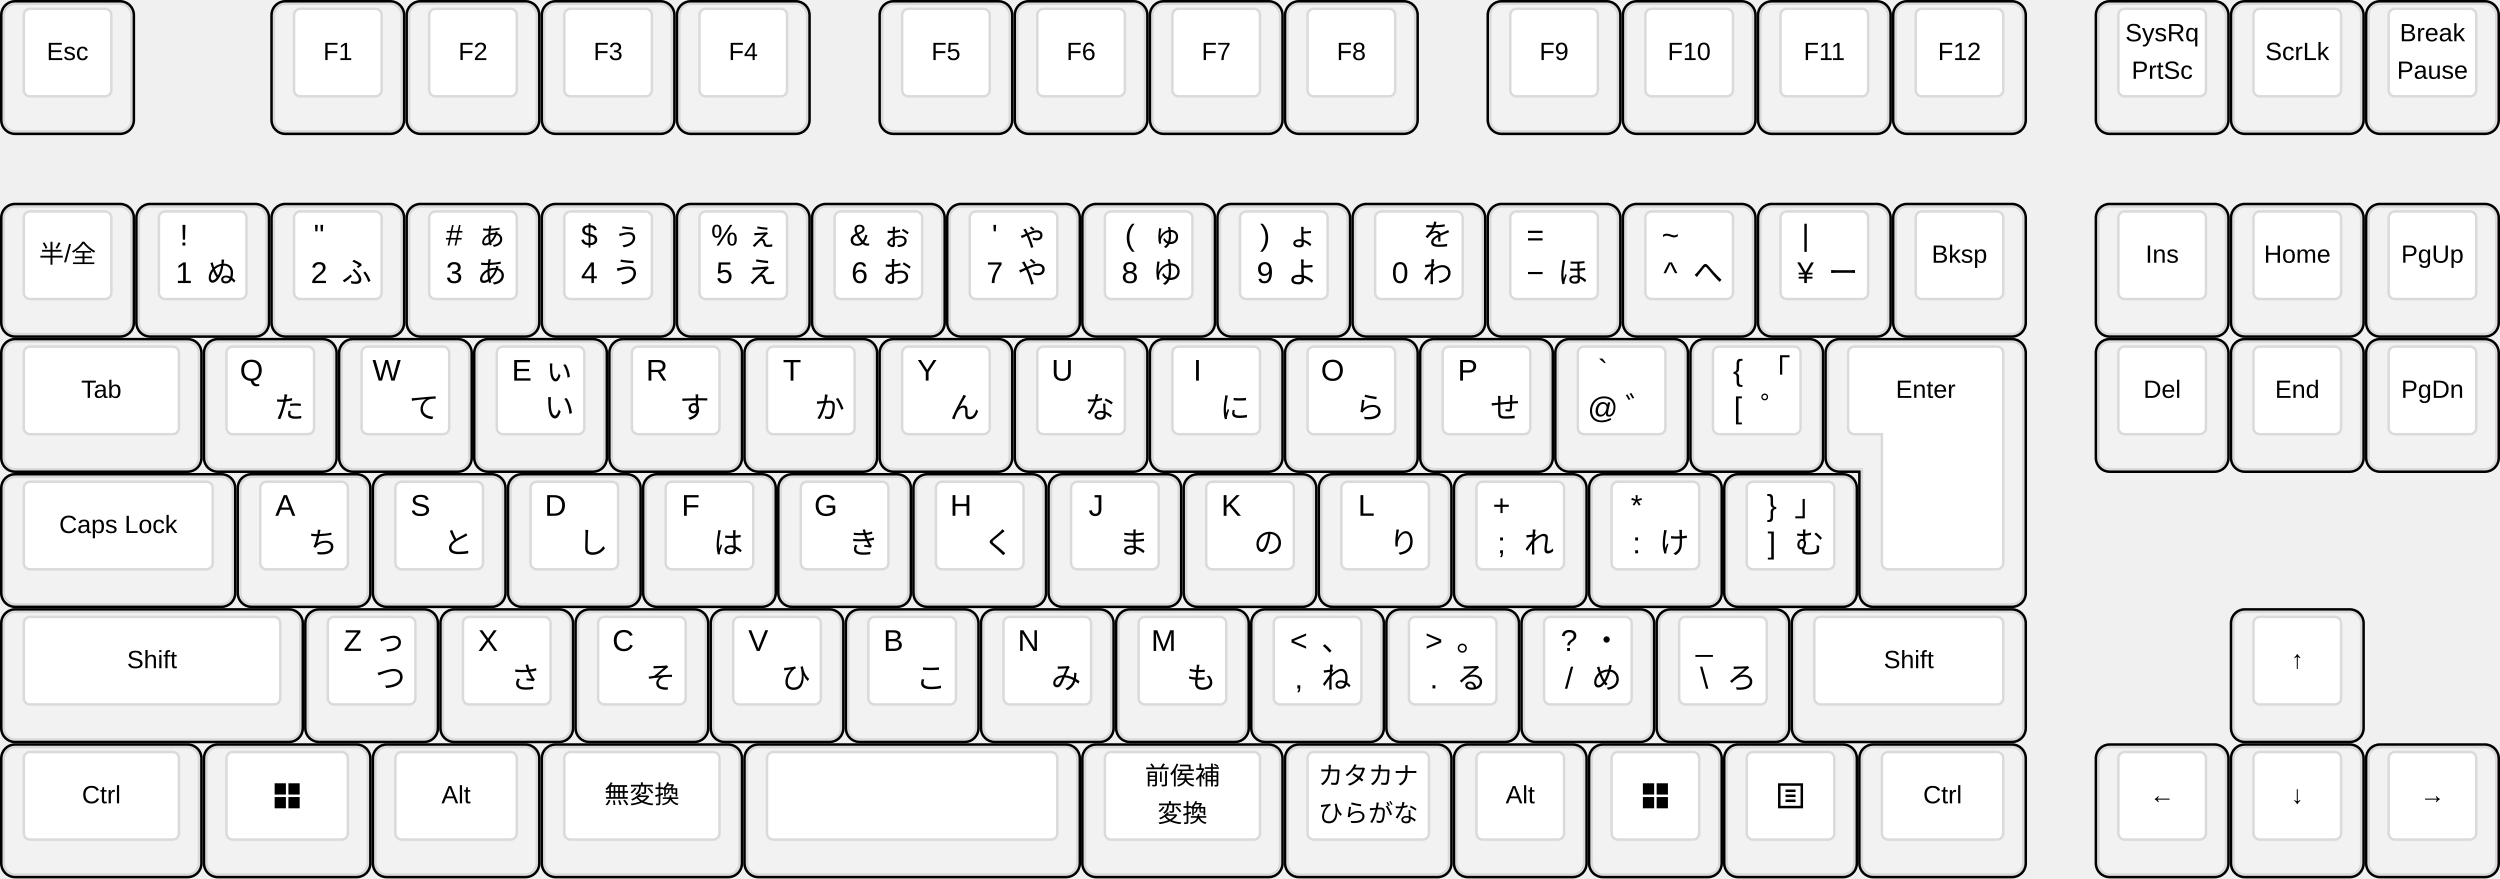
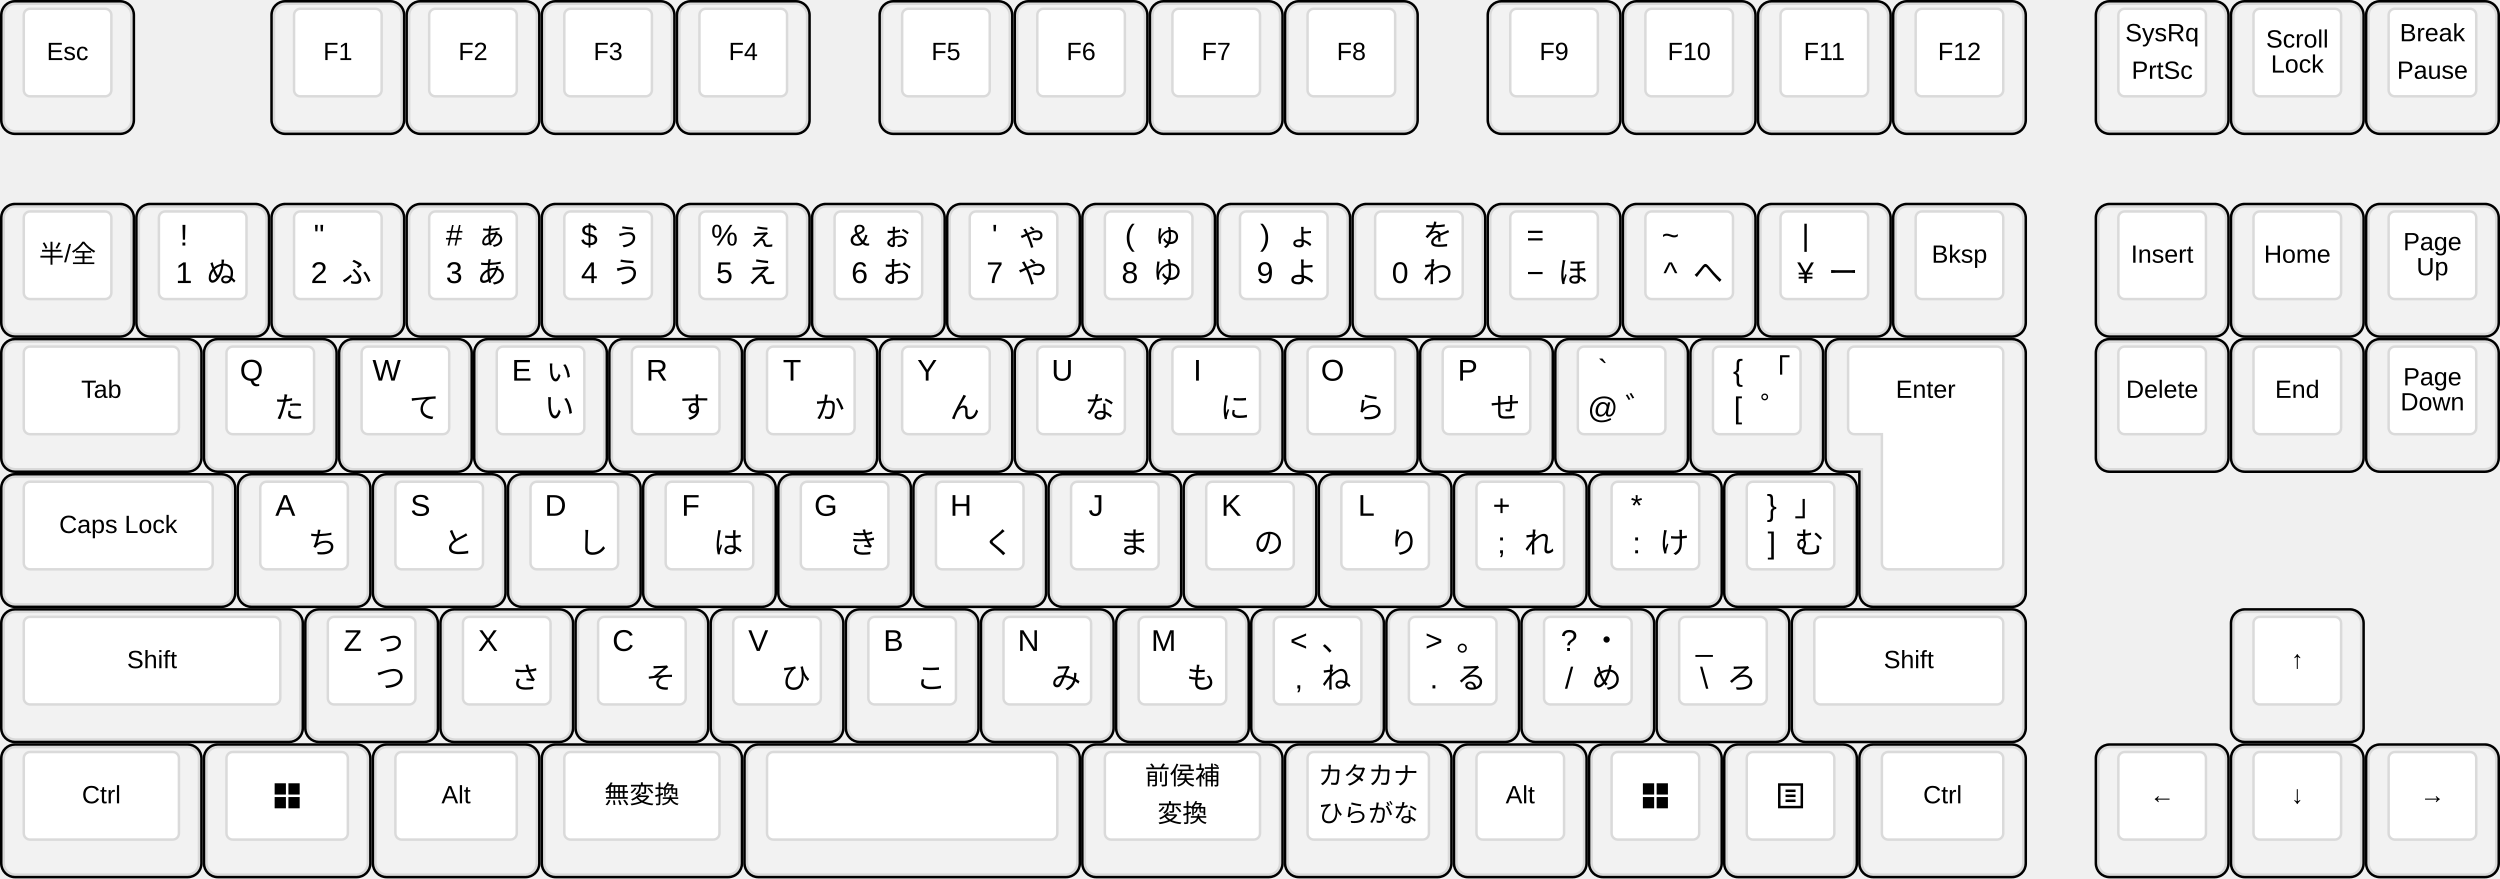
<svg xmlns="http://www.w3.org/2000/svg" xmlns:xlink="http://www.w3.org/1999/xlink" version="1.1" width="999" height="351" viewBox="0 -351 999 351">
  <defs>
    <g id="shape0">
      <path d="M 6 -54 C 2.686 -54 0 -51.314 0 -48 L 0 -6 C 0 -2.686 2.686 0 6 0 L 75 0 C 78.314 0 81 -2.686 81 -6 L 81 -48 C 81 -51.314 78.314 -54 75 -54 Z" fill="#000000" />
      <path d="M 6 -53 C 3.239 -53 1 -50.761 1 -48 L 1 -6 C 1 -3.239 3.239 -1 6 -1 L 75 -1 C 77.761 -1 80 -3.239 80 -6 L 80 -48 C 80 -50.761 77.761 -53 75 -53 Z" fill="#dadada" />
      <path d="M 6 -52 C 3.791 -52 2 -50.209 2 -48 L 2 -6 C 2 -3.791 3.791 -2 6 -2 L 75 -2 C 77.209 -2 79 -3.791 79 -6 L 79 -48 C 79 -50.209 77.209 -52 75 -52 Z" fill="#f2f2f2" />
      <path d="M 12 -51 C 10.343 -51 9 -49.657 9 -48 L 9 -18 C 9 -16.343 10.343 -15 12 -15 L 69 -15 C 70.657 -15 72 -16.343 72 -18 L 72 -48 C 72 -49.657 70.657 -51 69 -51 Z" fill="#dadada" />
      <path d="M 12 -50 C 10.895 -50 10 -49.105 10 -48 L 10 -18 C 10 -16.895 10.895 -16 12 -16 L 69 -16 C 70.105 -16 71 -16.895 71 -18 L 71 -48 C 71 -49.105 70.105 -50 69 -50 Z" fill="#ffffff" />
    </g>
    <g id="shape1">
      <path d="M 6 -54 C 2.686 -54 0 -51.314 0 -48 L 0 -6 C 0 -2.686 2.686 0 6 0 L 61.5 0 C 64.814 0 67.5 -2.686 67.5 -6 L 67.5 -48 C 67.5 -51.314 64.814 -54 61.5 -54 Z" fill="#000000" />
      <path d="M 6 -53 C 3.239 -53 1 -50.761 1 -48 L 1 -6 C 1 -3.239 3.239 -1 6 -1 L 61.5 -1 C 64.261 -1 66.5 -3.239 66.5 -6 L 66.5 -48 C 66.5 -50.761 64.261 -53 61.5 -53 Z" fill="#dadada" />
      <path d="M 6 -52 C 3.791 -52 2 -50.209 2 -48 L 2 -6 C 2 -3.791 3.791 -2 6 -2 L 61.5 -2 C 63.709 -2 65.5 -3.791 65.5 -6 L 65.5 -48 C 65.5 -50.209 63.709 -52 61.5 -52 Z" fill="#f2f2f2" />
      <path d="M 12 -51 C 10.343 -51 9 -49.657 9 -48 L 9 -18 C 9 -16.343 10.343 -15 12 -15 L 55.5 -15 C 57.157 -15 58.5 -16.343 58.5 -18 L 58.5 -48 C 58.5 -49.657 57.157 -51 55.5 -51 Z" fill="#dadada" />
      <path d="M 12 -50 C 10.895 -50 10 -49.105 10 -48 L 10 -18 C 10 -16.895 10.895 -16 12 -16 L 55.5 -16 C 56.605 -16 57.5 -16.895 57.5 -18 L 57.5 -48 C 57.5 -49.105 56.605 -50 55.5 -50 Z" fill="#ffffff" />
    </g>
    <g id="shape2">
      <path d="M 6 -54 C 2.686 -54 0 -51.314 0 -48 L 0 -6 C 0 -2.686 2.686 0 6 0 L 129 0 C 132.314 0 135 -2.686 135 -6 L 135 -48 C 135 -51.314 132.314 -54 129 -54 Z" fill="#000000" />
      <path d="M 6 -53 C 3.239 -53 1 -50.761 1 -48 L 1 -6 C 1 -3.239 3.239 -1 6 -1 L 129 -1 C 131.761 -1 134 -3.239 134 -6 L 134 -48 C 134 -50.761 131.761 -53 129 -53 Z" fill="#dadada" />
      <path d="M 6 -52 C 3.791 -52 2 -50.209 2 -48 L 2 -6 C 2 -3.791 3.791 -2 6 -2 L 129 -2 C 131.209 -2 133 -3.791 133 -6 L 133 -48 C 133 -50.209 131.209 -52 129 -52 Z" fill="#f2f2f2" />
      <path d="M 12 -51 C 10.343 -51 9 -49.657 9 -48 L 9 -18 C 9 -16.343 10.343 -15 12 -15 L 123 -15 C 124.657 -15 126 -16.343 126 -18 L 126 -48 C 126 -49.657 124.657 -51 123 -51 Z" fill="#dadada" />
      <path d="M 12 -50 C 10.895 -50 10 -49.105 10 -48 L 10 -18 C 10 -16.895 10.895 -16 12 -16 L 123 -16 C 124.105 -16 125 -16.895 125 -18 L 125 -48 C 125 -49.105 124.105 -50 123 -50 Z" fill="#ffffff" />
    </g>
    <g id="shape3">
      <path d="M 6 -54 C 2.686 -54 0 -51.314 0 -48 L 0 -6 C 0 -2.686 2.686 0 6 0 L 48 0 C 51.314 0 54 -2.686 54 -6 L 54 -48 C 54 -51.314 51.314 -54 48 -54 Z" fill="#000000" />
      <path d="M 6 -53 C 3.239 -53 1 -50.761 1 -48 L 1 -6 C 1 -3.239 3.239 -1 6 -1 L 48 -1 C 50.761 -1 53 -3.239 53 -6 L 53 -48 C 53 -50.761 50.761 -53 48 -53 Z" fill="#dadada" />
      <path d="M 6 -52 C 3.791 -52 2 -50.209 2 -48 L 2 -6 C 2 -3.791 3.791 -2 6 -2 L 48 -2 C 50.209 -2 52 -3.791 52 -6 L 52 -48 C 52 -50.209 50.209 -52 48 -52 Z" fill="#f2f2f2" />
      <path d="M 12 -51 C 10.343 -51 9 -49.657 9 -48 L 9 -18 C 9 -16.343 10.343 -15 12 -15 L 42 -15 C 43.657 -15 45 -16.343 45 -18 L 45 -48 C 45 -49.657 43.657 -51 42 -51 Z" fill="#dadada" />
      <path d="M 12 -50 C 10.895 -50 10 -49.105 10 -48 L 10 -18 C 10 -16.895 10.895 -16 12 -16 L 42 -16 C 43.105 -16 44 -16.895 44 -18 L 44 -48 C 44 -49.105 43.105 -50 42 -50 Z" fill="#ffffff" />
    </g>
    <g id="shape4">
      <path d="M 6 -54 C 2.686 -54 0 -51.314 0 -48 L 0 -6 C 0 -2.686 2.686 0 6 0 L 115.5 0 C 118.814 0 121.5 -2.686 121.5 -6 L 121.5 -48 C 121.5 -51.314 118.814 -54 115.5 -54 Z" fill="#000000" />
      <path d="M 6 -53 C 3.239 -53 1 -50.761 1 -48 L 1 -6 C 1 -3.239 3.239 -1 6 -1 L 115.5 -1 C 118.261 -1 120.5 -3.239 120.5 -6 L 120.5 -48 C 120.5 -50.761 118.261 -53 115.5 -53 Z" fill="#dadada" />
      <path d="M 6 -52 C 3.791 -52 2 -50.209 2 -48 L 2 -6 C 2 -3.791 3.791 -2 6 -2 L 115.5 -2 C 117.709 -2 119.5 -3.791 119.5 -6 L 119.5 -48 C 119.5 -50.209 117.709 -52 115.5 -52 Z" fill="#f2f2f2" />
      <path d="M 12 -51 C 10.343 -51 9 -49.657 9 -48 L 9 -18 C 9 -16.343 10.343 -15 12 -15 L 109.5 -15 C 111.157 -15 112.5 -16.343 112.5 -18 L 112.5 -48 C 112.5 -49.657 111.157 -51 109.5 -51 Z" fill="#dadada" />
      <path d="M 12 -50 C 10.895 -50 10 -49.105 10 -48 L 10 -18 C 10 -16.895 10.895 -16 12 -16 L 109.5 -16 C 110.605 -16 111.5 -16.895 111.5 -18 L 111.5 -48 C 111.5 -49.105 110.605 -50 109.5 -50 Z" fill="#ffffff" />
    </g>
    <g id="shape5">
      <path d="M 6 -54 C 2.686 -54 0 -51.314 0 -48 L 0 -6 C 0 -2.686 2.686 0 6 0 L 88.5 0 C 91.814 0 94.5 -2.686 94.5 -6 L 94.5 -48 C 94.5 -51.314 91.814 -54 88.5 -54 Z" fill="#000000" />
      <path d="M 6 -53 C 3.239 -53 1 -50.761 1 -48 L 1 -6 C 1 -3.239 3.239 -1 6 -1 L 88.5 -1 C 91.261 -1 93.5 -3.239 93.5 -6 L 93.5 -48 C 93.5 -50.761 91.261 -53 88.5 -53 Z" fill="#dadada" />
      <path d="M 6 -52 C 3.791 -52 2 -50.209 2 -48 L 2 -6 C 2 -3.791 3.791 -2 6 -2 L 88.5 -2 C 90.709 -2 92.5 -3.791 92.5 -6 L 92.5 -48 C 92.5 -50.209 90.709 -52 88.5 -52 Z" fill="#f2f2f2" />
      <path d="M 12 -51 C 10.343 -51 9 -49.657 9 -48 L 9 -18 C 9 -16.343 10.343 -15 12 -15 L 82.5 -15 C 84.157 -15 85.5 -16.343 85.5 -18 L 85.5 -48 C 85.5 -49.657 84.157 -51 82.5 -51 Z" fill="#dadada" />
      <path d="M 12 -50 C 10.895 -50 10 -49.105 10 -48 L 10 -18 C 10 -16.895 10.895 -16 12 -16 L 82.5 -16 C 83.605 -16 84.5 -16.895 84.5 -18 L 84.5 -48 C 84.5 -49.105 83.605 -50 82.5 -50 Z" fill="#ffffff" />
    </g>
    <g id="shape6">
      <path d="M -7.5 -108 C -10.814 -108 -13.5 -105.314 -13.5 -102 L -13.5 -60 C -13.5 -56.686 -10.814 -54 -7.5 -54 L 0 -54 L 0 -6 C 0 -2.686 2.686 0 6 0 L 61.5 0 C 64.814 0 67.5 -2.686 67.5 -6 L 67.5 -102 C 67.5 -105.314 64.814 -108 61.5 -108 Z" fill="#000000" />
      <path d="M -7.5 -107 C -10.261 -107 -12.5 -104.761 -12.5 -102 L -12.5 -60 C -12.5 -57.239 -10.261 -55 -7.5 -55 L 1 -55 L 1 -54 L 1 -54 L 1 -6 C 1 -3.239 3.239 -1 6 -1 L 61.5 -1 C 64.261 -1 66.5 -3.239 66.5 -6 L 66.5 -102 C 66.5 -104.761 64.261 -107 61.5 -107 Z" fill="#dadada" />
      <path d="M -7.5 -106 C -9.709 -106 -11.5 -104.209 -11.5 -102 L -11.5 -60 C -11.5 -57.791 -9.709 -56 -7.5 -56 L 2 -56 L 2 -54 L 2 -6 C 2 -3.791 3.791 -2 6 -2 L 61.5 -2 C 63.709 -2 65.5 -3.791 65.5 -6 L 65.5 -102 C 65.5 -104.209 63.709 -106 61.5 -106 Z" fill="#f2f2f2" />
      <path d="M -1.5 -105 C -3.157 -105 -4.5 -103.657 -4.5 -102 L -4.5 -72 C -4.5 -70.343 -3.157 -69 -1.5 -69 L 9 -69 L 9 -60 L 9 -18 C 9 -16.343 10.343 -15 12 -15 L 55.5 -15 C 57.157 -15 58.5 -16.343 58.5 -18 L 58.5 -102 C 58.5 -103.657 57.157 -105 55.5 -105 Z" fill="#dadada" />
      <path d="M -1.5 -104 C -2.605 -104 -3.5 -103.105 -3.5 -102 L -3.5 -72 C -3.5 -70.895 -2.605 -70 -1.5 -70 L 10 -70 L 10 -60 L 10 -18 C 10 -16.895 10.895 -16 12 -16 L 55.5 -16 C 56.605 -16 57.5 -16.895 57.5 -18 L 57.5 -102 C 57.5 -103.105 56.605 -104 55.5 -104 Z" fill="#ffffff" />
    </g>
    <path id="path0" d="M 0 0 h 0.45 v 0.45 h -0.45 z M 1 0 v 0.45 h -0.45 v -0.45 z M 1 1 h -0.45 v -0.45 h 0.45 z M 0 1 v -0.45 h 0.45 v 0.45 z" />
    <path id="path1" d="M 0 0 V 1 H 1 V 0 Z M 0.9 0.9 H 0.1 V 0.1 H 0.9 Z M 0.7 0.35 H 0.3 V 0.25 H 0.7 Z M 0.7 0.55 H 0.3 V 0.45 H 0.7 Z M 0.7 0.75 H 0.3 V 0.65 H 0.7 Z" />
  </defs>
  <g class="keyboard">
    <g class="key">
      <use xlink:href="#shape0" transform="translate(0 0)" />
      <text x="40.5" y="-30" text-anchor="middle" font-family="Arial" font-size="10" fill="#000000">Ctrl</text>
    </g>
    <g class="key">
      <use xlink:href="#shape1" transform="translate(81 0)" />
      <use xlink:href="#path0" transform="translate(109.75 -38) scale(10 10)" fill="#000000" />
    </g>
    <g class="key">
      <use xlink:href="#shape1" transform="translate(148.5 0)" />
      <text x="182.25" y="-30" text-anchor="middle" font-family="Arial" font-size="10" fill="#000000">Alt</text>
    </g>
    <g class="key">
      <use xlink:href="#shape0" transform="translate(216 0)" />
      <text x="256.5" y="-30" text-anchor="middle" font-family="Arial" font-size="10" fill="#000000">無変換</text>
    </g>
    <g class="key">
      <use xlink:href="#shape2" transform="translate(297 0)" />
    </g>
    <g class="key">
      <use xlink:href="#shape0" transform="translate(432 0)" />
      <text x="472.5" y="-22.5" text-anchor="middle" font-family="Arial" font-size="10" fill="#000000">変換</text>
      <text x="472.5" y="-37.5" text-anchor="middle" font-family="Arial" font-size="10" fill="#000000">前侯補</text>
    </g>
    <g class="key">
      <use xlink:href="#shape1" transform="translate(513 0)" />
      <text x="546.75" y="-22.5" text-anchor="middle" font-family="Arial" font-size="10" fill="#000000">ひらがな</text>
      <text x="546.75" y="-37.5" text-anchor="middle" font-family="Arial" font-size="10" fill="#000000">カタカナ</text>
    </g>
    <g class="key">
      <use xlink:href="#shape3" transform="translate(580.5 0)" />
      <text x="607.5" y="-30" text-anchor="middle" font-family="Arial" font-size="10" fill="#000000">Alt</text>
    </g>
    <g class="key">
      <use xlink:href="#shape3" transform="translate(634.5 0)" />
      <use xlink:href="#path0" transform="translate(656.5 -38) scale(10 10)" fill="#000000" />
    </g>
    <g class="key">
      <use xlink:href="#shape3" transform="translate(688.5 0)" />
      <use xlink:href="#path1" transform="translate(710.5 -38) scale(10 10)" fill="#000000" />
    </g>
    <g class="key">
      <use xlink:href="#shape1" transform="translate(742.5 0)" />
      <text x="776.25" y="-30" text-anchor="middle" font-family="Arial" font-size="10" fill="#000000">Ctrl</text>
    </g>
    <g class="key">
      <use xlink:href="#shape3" transform="translate(837 0)" />
      <text x="864" y="-30" text-anchor="middle" font-family="Arial" font-size="10" fill="#000000">←</text>
    </g>
    <g class="key">
      <use xlink:href="#shape3" transform="translate(891 0)" />
      <text x="918" y="-30" text-anchor="middle" font-family="Arial" font-size="10" fill="#000000">↓</text>
    </g>
    <g class="key">
      <use xlink:href="#shape3" transform="translate(945 0)" />
      <text x="972" y="-30" text-anchor="middle" font-family="Arial" font-size="10" fill="#000000">→</text>
    </g>
    <g class="key">
      <use xlink:href="#shape4" transform="translate(0 -54)" />
      <text x="60.75" y="-84" text-anchor="middle" font-family="Arial" font-size="10" fill="#000000">Shift</text>
    </g>
    <g class="key">
      <use xlink:href="#shape3" transform="translate(121.5 -54)" />
      <text x="141" y="-90.9" text-anchor="middle" font-family="Arial" font-size="12" fill="#000000">Z</text>
      <text x="156" y="-75.9" text-anchor="middle" font-family="Arial" font-size="12" fill="#000000">つ</text>
      <text x="156" y="-90.9" text-anchor="middle" font-family="Arial" font-size="12" fill="#000000">っ</text>
    </g>
    <g class="key">
      <use xlink:href="#shape3" transform="translate(175.5 -54)" />
      <text x="195" y="-90.9" text-anchor="middle" font-family="Arial" font-size="12" fill="#000000">X</text>
      <text x="210" y="-75.9" text-anchor="middle" font-family="Arial" font-size="12" fill="#000000">さ</text>
    </g>
    <g class="key">
      <use xlink:href="#shape3" transform="translate(229.5 -54)" />
      <text x="249" y="-90.9" text-anchor="middle" font-family="Arial" font-size="12" fill="#000000">C</text>
      <text x="264" y="-75.9" text-anchor="middle" font-family="Arial" font-size="12" fill="#000000">そ</text>
    </g>
    <g class="key">
      <use xlink:href="#shape3" transform="translate(283.5 -54)" />
      <text x="303" y="-90.9" text-anchor="middle" font-family="Arial" font-size="12" fill="#000000">V</text>
      <text x="318" y="-75.9" text-anchor="middle" font-family="Arial" font-size="12" fill="#000000">ひ</text>
    </g>
    <g class="key">
      <use xlink:href="#shape3" transform="translate(337.5 -54)" />
      <text x="357" y="-90.9" text-anchor="middle" font-family="Arial" font-size="12" fill="#000000">B</text>
      <text x="372" y="-75.9" text-anchor="middle" font-family="Arial" font-size="12" fill="#000000">こ</text>
    </g>
    <g class="key">
      <use xlink:href="#shape3" transform="translate(391.5 -54)" />
      <text x="411" y="-90.9" text-anchor="middle" font-family="Arial" font-size="12" fill="#000000">N</text>
      <text x="426" y="-75.9" text-anchor="middle" font-family="Arial" font-size="12" fill="#000000">み</text>
    </g>
    <g class="key">
      <use xlink:href="#shape3" transform="translate(445.5 -54)" />
      <text x="465" y="-90.9" text-anchor="middle" font-family="Arial" font-size="12" fill="#000000">M</text>
      <text x="480" y="-75.9" text-anchor="middle" font-family="Arial" font-size="12" fill="#000000">も</text>
    </g>
    <g class="key">
      <use xlink:href="#shape3" transform="translate(499.5 -54)" />
      <text x="519" y="-75.9" text-anchor="middle" font-family="Arial" font-size="12" fill="#000000">,</text>
      <text x="519" y="-90.9" text-anchor="middle" font-family="Arial" font-size="12" fill="#000000">&lt;</text>
      <text x="534" y="-75.9" text-anchor="middle" font-family="Arial" font-size="12" fill="#000000">ね</text>
      <text x="534" y="-90.9" text-anchor="middle" font-family="Arial" font-size="12" fill="#000000">、</text>
    </g>
    <g class="key">
      <use xlink:href="#shape3" transform="translate(553.5 -54)" />
      <text x="573" y="-75.9" text-anchor="middle" font-family="Arial" font-size="12" fill="#000000">.</text>
      <text x="573" y="-90.9" text-anchor="middle" font-family="Arial" font-size="12" fill="#000000">&gt;</text>
      <text x="588" y="-75.9" text-anchor="middle" font-family="Arial" font-size="12" fill="#000000">る</text>
      <text x="588" y="-90.9" text-anchor="middle" font-family="Arial" font-size="12" fill="#000000">。</text>
    </g>
    <g class="key">
      <use xlink:href="#shape3" transform="translate(607.5 -54)" />
      <text x="627" y="-75.9" text-anchor="middle" font-family="Arial" font-size="12" fill="#000000">/</text>
      <text x="627" y="-90.9" text-anchor="middle" font-family="Arial" font-size="12" fill="#000000">?</text>
      <text x="642" y="-75.9" text-anchor="middle" font-family="Arial" font-size="12" fill="#000000">め</text>
      <text x="642" y="-90.9" text-anchor="middle" font-family="Arial" font-size="12" fill="#000000">・</text>
    </g>
    <g class="key">
      <use xlink:href="#shape3" transform="translate(661.5 -54)" />
      <text x="681" y="-75.9" text-anchor="middle" font-family="Arial" font-size="12" fill="#000000">\</text>
      <text x="681" y="-90.9" text-anchor="middle" font-family="Arial" font-size="12" fill="#000000">_</text>
      <text x="696" y="-75.9" text-anchor="middle" font-family="Arial" font-size="12" fill="#000000">ろ</text>
    </g>
    <g class="key">
      <use xlink:href="#shape5" transform="translate(715.5 -54)" />
      <text x="762.75" y="-84" text-anchor="middle" font-family="Arial" font-size="10" fill="#000000">Shift</text>
    </g>
    <g class="key">
      <use xlink:href="#shape3" transform="translate(891 -54)" />
      <text x="918" y="-84" text-anchor="middle" font-family="Arial" font-size="10" fill="#000000">↑</text>
    </g>
    <g class="key">
      <use xlink:href="#shape5" transform="translate(0 -108)" />
      <text x="47.25" y="-138" text-anchor="middle" font-family="Arial" font-size="10" fill="#000000">Caps Lock</text>
    </g>
    <g class="key">
      <use xlink:href="#shape3" transform="translate(94.5 -108)" />
      <text x="114" y="-144.9" text-anchor="middle" font-family="Arial" font-size="12" fill="#000000">A</text>
      <text x="129" y="-129.9" text-anchor="middle" font-family="Arial" font-size="12" fill="#000000">ち</text>
    </g>
    <g class="key">
      <use xlink:href="#shape3" transform="translate(148.5 -108)" />
      <text x="168" y="-144.9" text-anchor="middle" font-family="Arial" font-size="12" fill="#000000">S</text>
      <text x="183" y="-129.9" text-anchor="middle" font-family="Arial" font-size="12" fill="#000000">と</text>
    </g>
    <g class="key">
      <use xlink:href="#shape3" transform="translate(202.5 -108)" />
      <text x="222" y="-144.9" text-anchor="middle" font-family="Arial" font-size="12" fill="#000000">D</text>
      <text x="237" y="-129.9" text-anchor="middle" font-family="Arial" font-size="12" fill="#000000">し</text>
    </g>
    <g class="key">
      <use xlink:href="#shape3" transform="translate(256.5 -108)" />
      <text x="276" y="-144.9" text-anchor="middle" font-family="Arial" font-size="12" fill="#000000">F</text>
      <text x="291" y="-129.9" text-anchor="middle" font-family="Arial" font-size="12" fill="#000000">は</text>
    </g>
    <g class="key">
      <use xlink:href="#shape3" transform="translate(310.5 -108)" />
      <text x="330" y="-144.9" text-anchor="middle" font-family="Arial" font-size="12" fill="#000000">G</text>
      <text x="345" y="-129.9" text-anchor="middle" font-family="Arial" font-size="12" fill="#000000">き</text>
    </g>
    <g class="key">
      <use xlink:href="#shape3" transform="translate(364.5 -108)" />
      <text x="384" y="-144.9" text-anchor="middle" font-family="Arial" font-size="12" fill="#000000">H</text>
      <text x="399" y="-129.9" text-anchor="middle" font-family="Arial" font-size="12" fill="#000000">く</text>
    </g>
    <g class="key">
      <use xlink:href="#shape3" transform="translate(418.5 -108)" />
      <text x="438" y="-144.9" text-anchor="middle" font-family="Arial" font-size="12" fill="#000000">J</text>
      <text x="453" y="-129.9" text-anchor="middle" font-family="Arial" font-size="12" fill="#000000">ま</text>
    </g>
    <g class="key">
      <use xlink:href="#shape3" transform="translate(472.5 -108)" />
      <text x="492" y="-144.9" text-anchor="middle" font-family="Arial" font-size="12" fill="#000000">K</text>
      <text x="507" y="-129.9" text-anchor="middle" font-family="Arial" font-size="12" fill="#000000">の</text>
    </g>
    <g class="key">
      <use xlink:href="#shape3" transform="translate(526.5 -108)" />
      <text x="546" y="-144.9" text-anchor="middle" font-family="Arial" font-size="12" fill="#000000">L</text>
      <text x="561" y="-129.9" text-anchor="middle" font-family="Arial" font-size="12" fill="#000000">り</text>
    </g>
    <g class="key">
      <use xlink:href="#shape3" transform="translate(580.5 -108)" />
      <text x="600" y="-129.9" text-anchor="middle" font-family="Arial" font-size="12" fill="#000000">;</text>
      <text x="600" y="-144.9" text-anchor="middle" font-family="Arial" font-size="12" fill="#000000">+</text>
      <text x="615" y="-129.9" text-anchor="middle" font-family="Arial" font-size="12" fill="#000000">れ</text>
    </g>
    <g class="key">
      <use xlink:href="#shape3" transform="translate(634.5 -108)" />
      <text x="654" y="-129.9" text-anchor="middle" font-family="Arial" font-size="12" fill="#000000">:</text>
      <text x="654" y="-144.9" text-anchor="middle" font-family="Arial" font-size="12" fill="#000000">*</text>
      <text x="669" y="-129.9" text-anchor="middle" font-family="Arial" font-size="12" fill="#000000">け</text>
    </g>
    <g class="key">
      <use xlink:href="#shape3" transform="translate(688.5 -108)" />
      <text x="708" y="-129.9" text-anchor="middle" font-family="Arial" font-size="12" fill="#000000">]</text>
      <text x="708" y="-144.9" text-anchor="middle" font-family="Arial" font-size="12" fill="#000000">}</text>
      <text x="723" y="-129.9" text-anchor="middle" font-family="Arial" font-size="12" fill="#000000">む</text>
      <text x="723" y="-144.9" text-anchor="middle" font-family="Arial" font-size="12" fill="#000000">」</text>
    </g>
    <g class="key">
      <use xlink:href="#shape6" transform="translate(742.5 -108)" />
      <text x="769.5" y="-192" text-anchor="middle" font-family="Arial" font-size="10" fill="#000000">Enter</text>
    </g>
    <g class="key">
      <use xlink:href="#shape0" transform="translate(0 -162)" />
      <text x="40.5" y="-192" text-anchor="middle" font-family="Arial" font-size="10" fill="#000000">Tab</text>
    </g>
    <g class="key">
      <use xlink:href="#shape3" transform="translate(81 -162)" />
      <text x="100.5" y="-198.9" text-anchor="middle" font-family="Arial" font-size="12" fill="#000000">Q</text>
      <text x="115.5" y="-183.9" text-anchor="middle" font-family="Arial" font-size="12" fill="#000000">た</text>
    </g>
    <g class="key">
      <use xlink:href="#shape3" transform="translate(135 -162)" />
      <text x="154.5" y="-198.9" text-anchor="middle" font-family="Arial" font-size="12" fill="#000000">W</text>
      <text x="169.5" y="-183.9" text-anchor="middle" font-family="Arial" font-size="12" fill="#000000">て</text>
    </g>
    <g class="key">
      <use xlink:href="#shape3" transform="translate(189 -162)" />
      <text x="208.5" y="-198.9" text-anchor="middle" font-family="Arial" font-size="12" fill="#000000">E</text>
      <text x="223.5" y="-183.9" text-anchor="middle" font-family="Arial" font-size="12" fill="#000000">い</text>
      <text x="223.5" y="-198.9" text-anchor="middle" font-family="Arial" font-size="12" fill="#000000">ぃ</text>
    </g>
    <g class="key">
      <use xlink:href="#shape3" transform="translate(243 -162)" />
      <text x="262.5" y="-198.9" text-anchor="middle" font-family="Arial" font-size="12" fill="#000000">R</text>
      <text x="277.5" y="-183.9" text-anchor="middle" font-family="Arial" font-size="12" fill="#000000">す</text>
    </g>
    <g class="key">
      <use xlink:href="#shape3" transform="translate(297 -162)" />
      <text x="316.5" y="-198.9" text-anchor="middle" font-family="Arial" font-size="12" fill="#000000">T</text>
      <text x="331.5" y="-183.9" text-anchor="middle" font-family="Arial" font-size="12" fill="#000000">か</text>
    </g>
    <g class="key">
      <use xlink:href="#shape3" transform="translate(351 -162)" />
      <text x="370.5" y="-198.9" text-anchor="middle" font-family="Arial" font-size="12" fill="#000000">Y</text>
      <text x="385.5" y="-183.9" text-anchor="middle" font-family="Arial" font-size="12" fill="#000000">ん</text>
    </g>
    <g class="key">
      <use xlink:href="#shape3" transform="translate(405 -162)" />
      <text x="424.5" y="-198.9" text-anchor="middle" font-family="Arial" font-size="12" fill="#000000">U</text>
      <text x="439.5" y="-183.9" text-anchor="middle" font-family="Arial" font-size="12" fill="#000000">な</text>
    </g>
    <g class="key">
      <use xlink:href="#shape3" transform="translate(459 -162)" />
      <text x="478.5" y="-198.9" text-anchor="middle" font-family="Arial" font-size="12" fill="#000000">I</text>
      <text x="493.5" y="-183.9" text-anchor="middle" font-family="Arial" font-size="12" fill="#000000">に</text>
    </g>
    <g class="key">
      <use xlink:href="#shape3" transform="translate(513 -162)" />
      <text x="532.5" y="-198.9" text-anchor="middle" font-family="Arial" font-size="12" fill="#000000">O</text>
      <text x="547.5" y="-183.9" text-anchor="middle" font-family="Arial" font-size="12" fill="#000000">ら</text>
    </g>
    <g class="key">
      <use xlink:href="#shape3" transform="translate(567 -162)" />
      <text x="586.5" y="-198.9" text-anchor="middle" font-family="Arial" font-size="12" fill="#000000">P</text>
      <text x="601.5" y="-183.9" text-anchor="middle" font-family="Arial" font-size="12" fill="#000000">せ</text>
    </g>
    <g class="key">
      <use xlink:href="#shape3" transform="translate(621 -162)" />
      <text x="640.5" y="-183.9" text-anchor="middle" font-family="Arial" font-size="12" fill="#000000">@</text>
      <text x="640.5" y="-198.9" text-anchor="middle" font-family="Arial" font-size="12" fill="#000000">`</text>
      <text x="655.5" y="-183.9" text-anchor="middle" font-family="Arial" font-size="12" fill="#000000">゛</text>
    </g>
    <g class="key">
      <use xlink:href="#shape3" transform="translate(675 -162)" />
      <text x="694.5" y="-183.9" text-anchor="middle" font-family="Arial" font-size="12" fill="#000000">[</text>
      <text x="694.5" y="-198.9" text-anchor="middle" font-family="Arial" font-size="12" fill="#000000">{</text>
      <text x="709.5" y="-183.9" text-anchor="middle" font-family="Arial" font-size="12" fill="#000000">゜</text>
      <text x="709.5" y="-198.9" text-anchor="middle" font-family="Arial" font-size="12" fill="#000000">「</text>
    </g>
    <g class="key">
      <use xlink:href="#shape3" transform="translate(837 -162)" />
-       <text x="864" y="-192" text-anchor="middle" font-family="Arial" font-size="10" fill="#000000">Del</text>
+       <text x="864" y="-192" text-anchor="middle" font-family="Arial" font-size="10" fill="#000000">Delete</text>
    </g>
    <g class="key">
      <use xlink:href="#shape3" transform="translate(891 -162)" />
      <text x="918" y="-192" text-anchor="middle" font-family="Arial" font-size="10" fill="#000000">End</text>
    </g>
    <g class="key">
      <use xlink:href="#shape3" transform="translate(945 -162)" />
-       <text x="972" y="-192" text-anchor="middle" font-family="Arial" font-size="10" fill="#000000">PgDn</text>
+       <text x="972" y="-197" text-anchor="middle" font-family="Arial" font-size="10" fill="#000000">Page</text>
+       <text x="972" y="-187" text-anchor="middle" font-family="Arial" font-size="10" fill="#000000">Down</text>
    </g>
    <g class="key">
      <use xlink:href="#shape3" transform="translate(0 -216)" />
      <text x="27" y="-246" text-anchor="middle" font-family="Arial" font-size="10" fill="#000000">半/全</text>
    </g>
    <g class="key">
      <use xlink:href="#shape3" transform="translate(54 -216)" />
      <text x="73.5" y="-237.9" text-anchor="middle" font-family="Arial" font-size="12" fill="#000000">1</text>
      <text x="73.5" y="-252.9" text-anchor="middle" font-family="Arial" font-size="12" fill="#000000">!</text>
      <text x="88.5" y="-237.9" text-anchor="middle" font-family="Arial" font-size="12" fill="#000000">ぬ</text>
    </g>
    <g class="key">
      <use xlink:href="#shape3" transform="translate(108 -216)" />
      <text x="127.5" y="-237.9" text-anchor="middle" font-family="Arial" font-size="12" fill="#000000">2</text>
      <text x="127.5" y="-252.9" text-anchor="middle" font-family="Arial" font-size="12" fill="#000000">"</text>
      <text x="142.5" y="-237.9" text-anchor="middle" font-family="Arial" font-size="12" fill="#000000">ふ</text>
    </g>
    <g class="key">
      <use xlink:href="#shape3" transform="translate(162 -216)" />
      <text x="181.5" y="-237.9" text-anchor="middle" font-family="Arial" font-size="12" fill="#000000">3</text>
      <text x="181.5" y="-252.9" text-anchor="middle" font-family="Arial" font-size="12" fill="#000000">#</text>
      <text x="196.5" y="-237.9" text-anchor="middle" font-family="Arial" font-size="12" fill="#000000">あ</text>
      <text x="196.5" y="-252.9" text-anchor="middle" font-family="Arial" font-size="12" fill="#000000">ぁ</text>
    </g>
    <g class="key">
      <use xlink:href="#shape3" transform="translate(216 -216)" />
      <text x="235.5" y="-237.9" text-anchor="middle" font-family="Arial" font-size="12" fill="#000000">4</text>
      <text x="235.5" y="-252.9" text-anchor="middle" font-family="Arial" font-size="12" fill="#000000">$</text>
      <text x="250.5" y="-237.9" text-anchor="middle" font-family="Arial" font-size="12" fill="#000000">う</text>
      <text x="250.5" y="-252.9" text-anchor="middle" font-family="Arial" font-size="12" fill="#000000">ぅ</text>
    </g>
    <g class="key">
      <use xlink:href="#shape3" transform="translate(270 -216)" />
      <text x="289.5" y="-237.9" text-anchor="middle" font-family="Arial" font-size="12" fill="#000000">5</text>
      <text x="289.5" y="-252.9" text-anchor="middle" font-family="Arial" font-size="12" fill="#000000">%</text>
      <text x="304.5" y="-237.9" text-anchor="middle" font-family="Arial" font-size="12" fill="#000000">え</text>
      <text x="304.5" y="-252.9" text-anchor="middle" font-family="Arial" font-size="12" fill="#000000">ぇ</text>
    </g>
    <g class="key">
      <use xlink:href="#shape3" transform="translate(324 -216)" />
      <text x="343.5" y="-237.9" text-anchor="middle" font-family="Arial" font-size="12" fill="#000000">6</text>
      <text x="343.5" y="-252.9" text-anchor="middle" font-family="Arial" font-size="12" fill="#000000">&amp;</text>
      <text x="358.5" y="-237.9" text-anchor="middle" font-family="Arial" font-size="12" fill="#000000">お</text>
      <text x="358.5" y="-252.9" text-anchor="middle" font-family="Arial" font-size="12" fill="#000000">ぉ</text>
    </g>
    <g class="key">
      <use xlink:href="#shape3" transform="translate(378 -216)" />
      <text x="397.5" y="-237.9" text-anchor="middle" font-family="Arial" font-size="12" fill="#000000">7</text>
      <text x="397.5" y="-252.9" text-anchor="middle" font-family="Arial" font-size="12" fill="#000000">'</text>
      <text x="412.5" y="-237.9" text-anchor="middle" font-family="Arial" font-size="12" fill="#000000">や</text>
      <text x="412.5" y="-252.9" text-anchor="middle" font-family="Arial" font-size="12" fill="#000000">ゃ</text>
    </g>
    <g class="key">
      <use xlink:href="#shape3" transform="translate(432 -216)" />
      <text x="451.5" y="-237.9" text-anchor="middle" font-family="Arial" font-size="12" fill="#000000">8</text>
      <text x="451.5" y="-252.9" text-anchor="middle" font-family="Arial" font-size="12" fill="#000000">(</text>
      <text x="466.5" y="-237.9" text-anchor="middle" font-family="Arial" font-size="12" fill="#000000">ゆ</text>
      <text x="466.5" y="-252.9" text-anchor="middle" font-family="Arial" font-size="12" fill="#000000">ゅ</text>
    </g>
    <g class="key">
      <use xlink:href="#shape3" transform="translate(486 -216)" />
      <text x="505.5" y="-237.9" text-anchor="middle" font-family="Arial" font-size="12" fill="#000000">9</text>
      <text x="505.5" y="-252.9" text-anchor="middle" font-family="Arial" font-size="12" fill="#000000">)</text>
      <text x="520.5" y="-237.9" text-anchor="middle" font-family="Arial" font-size="12" fill="#000000">よ</text>
      <text x="520.5" y="-252.9" text-anchor="middle" font-family="Arial" font-size="12" fill="#000000">ょ</text>
    </g>
    <g class="key">
      <use xlink:href="#shape3" transform="translate(540 -216)" />
      <text x="559.5" y="-237.9" text-anchor="middle" font-family="Arial" font-size="12" fill="#000000">0</text>
      <text x="574.5" y="-237.9" text-anchor="middle" font-family="Arial" font-size="12" fill="#000000">わ</text>
      <text x="574.5" y="-252.9" text-anchor="middle" font-family="Arial" font-size="12" fill="#000000">を</text>
    </g>
    <g class="key">
      <use xlink:href="#shape3" transform="translate(594 -216)" />
      <text x="613.5" y="-237.9" text-anchor="middle" font-family="Arial" font-size="12" fill="#000000">−</text>
      <text x="613.5" y="-252.9" text-anchor="middle" font-family="Arial" font-size="12" fill="#000000">=</text>
      <text x="628.5" y="-237.9" text-anchor="middle" font-family="Arial" font-size="12" fill="#000000">ほ</text>
    </g>
    <g class="key">
      <use xlink:href="#shape3" transform="translate(648 -216)" />
      <text x="667.5" y="-237.9" text-anchor="middle" font-family="Arial" font-size="12" fill="#000000">^</text>
      <text x="667.5" y="-252.9" text-anchor="middle" font-family="Arial" font-size="12" fill="#000000">~</text>
      <text x="682.5" y="-237.9" text-anchor="middle" font-family="Arial" font-size="12" fill="#000000">へ</text>
    </g>
    <g class="key">
      <use xlink:href="#shape3" transform="translate(702 -216)" />
      <text x="721.5" y="-237.9" text-anchor="middle" font-family="Arial" font-size="12" fill="#000000">¥</text>
      <text x="721.5" y="-252.9" text-anchor="middle" font-family="Arial" font-size="12" fill="#000000">|</text>
      <text x="736.5" y="-237.9" text-anchor="middle" font-family="Arial" font-size="12" fill="#000000">ー</text>
    </g>
    <g class="key">
      <use xlink:href="#shape3" transform="translate(756 -216)" />
      <text x="783" y="-246" text-anchor="middle" font-family="Arial" font-size="10" fill="#000000">Bksp</text>
    </g>
    <g class="key">
      <use xlink:href="#shape3" transform="translate(837 -216)" />
-       <text x="864" y="-246" text-anchor="middle" font-family="Arial" font-size="10" fill="#000000">Ins</text>
+       <text x="864" y="-246" text-anchor="middle" font-family="Arial" font-size="10" fill="#000000">Insert</text>
    </g>
    <g class="key">
      <use xlink:href="#shape3" transform="translate(891 -216)" />
      <text x="918" y="-246" text-anchor="middle" font-family="Arial" font-size="10" fill="#000000">Home</text>
    </g>
    <g class="key">
      <use xlink:href="#shape3" transform="translate(945 -216)" />
-       <text x="972" y="-246" text-anchor="middle" font-family="Arial" font-size="10" fill="#000000">PgUp</text>
+       <text x="972" y="-251" text-anchor="middle" font-family="Arial" font-size="10" fill="#000000">Page</text>
+       <text x="972" y="-241" text-anchor="middle" font-family="Arial" font-size="10" fill="#000000">Up</text>
    </g>
    <g class="key">
      <use xlink:href="#shape3" transform="translate(0 -297)" />
      <text x="27" y="-327" text-anchor="middle" font-family="Arial" font-size="10" fill="#000000">Esc</text>
    </g>
    <g class="key">
      <use xlink:href="#shape3" transform="translate(108 -297)" />
      <text x="135" y="-327" text-anchor="middle" font-family="Arial" font-size="10" fill="#000000">F1</text>
    </g>
    <g class="key">
      <use xlink:href="#shape3" transform="translate(162 -297)" />
      <text x="189" y="-327" text-anchor="middle" font-family="Arial" font-size="10" fill="#000000">F2</text>
    </g>
    <g class="key">
      <use xlink:href="#shape3" transform="translate(216 -297)" />
      <text x="243" y="-327" text-anchor="middle" font-family="Arial" font-size="10" fill="#000000">F3</text>
    </g>
    <g class="key">
      <use xlink:href="#shape3" transform="translate(270 -297)" />
      <text x="297" y="-327" text-anchor="middle" font-family="Arial" font-size="10" fill="#000000">F4</text>
    </g>
    <g class="key">
      <use xlink:href="#shape3" transform="translate(351 -297)" />
      <text x="378" y="-327" text-anchor="middle" font-family="Arial" font-size="10" fill="#000000">F5</text>
    </g>
    <g class="key">
      <use xlink:href="#shape3" transform="translate(405 -297)" />
      <text x="432" y="-327" text-anchor="middle" font-family="Arial" font-size="10" fill="#000000">F6</text>
    </g>
    <g class="key">
      <use xlink:href="#shape3" transform="translate(459 -297)" />
      <text x="486" y="-327" text-anchor="middle" font-family="Arial" font-size="10" fill="#000000">F7</text>
    </g>
    <g class="key">
      <use xlink:href="#shape3" transform="translate(513 -297)" />
      <text x="540" y="-327" text-anchor="middle" font-family="Arial" font-size="10" fill="#000000">F8</text>
    </g>
    <g class="key">
      <use xlink:href="#shape3" transform="translate(594 -297)" />
      <text x="621" y="-327" text-anchor="middle" font-family="Arial" font-size="10" fill="#000000">F9</text>
    </g>
    <g class="key">
      <use xlink:href="#shape3" transform="translate(648 -297)" />
      <text x="675" y="-327" text-anchor="middle" font-family="Arial" font-size="10" fill="#000000">F10</text>
    </g>
    <g class="key">
      <use xlink:href="#shape3" transform="translate(702 -297)" />
      <text x="729" y="-327" text-anchor="middle" font-family="Arial" font-size="10" fill="#000000">F11</text>
    </g>
    <g class="key">
      <use xlink:href="#shape3" transform="translate(756 -297)" />
      <text x="783" y="-327" text-anchor="middle" font-family="Arial" font-size="10" fill="#000000">F12</text>
    </g>
    <g class="key">
      <use xlink:href="#shape3" transform="translate(837 -297)" />
      <text x="864" y="-319.5" text-anchor="middle" font-family="Arial" font-size="10" fill="#000000">PrtSc</text>
      <text x="864" y="-334.5" text-anchor="middle" font-family="Arial" font-size="10" fill="#000000">SysRq</text>
    </g>
    <g class="key">
      <use xlink:href="#shape3" transform="translate(891 -297)" />
-       <text x="918" y="-327" text-anchor="middle" font-family="Arial" font-size="10" fill="#000000">ScrLk</text>
+       <text x="918" y="-332" text-anchor="middle" font-family="Arial" font-size="10" fill="#000000">Scroll</text>
+       <text x="918" y="-322" text-anchor="middle" font-family="Arial" font-size="10" fill="#000000">Lock</text>
    </g>
    <g class="key">
      <use xlink:href="#shape3" transform="translate(945 -297)" />
      <text x="972" y="-319.5" text-anchor="middle" font-family="Arial" font-size="10" fill="#000000">Pause</text>
      <text x="972" y="-334.5" text-anchor="middle" font-family="Arial" font-size="10" fill="#000000">Break</text>
    </g>
  </g>
</svg>
